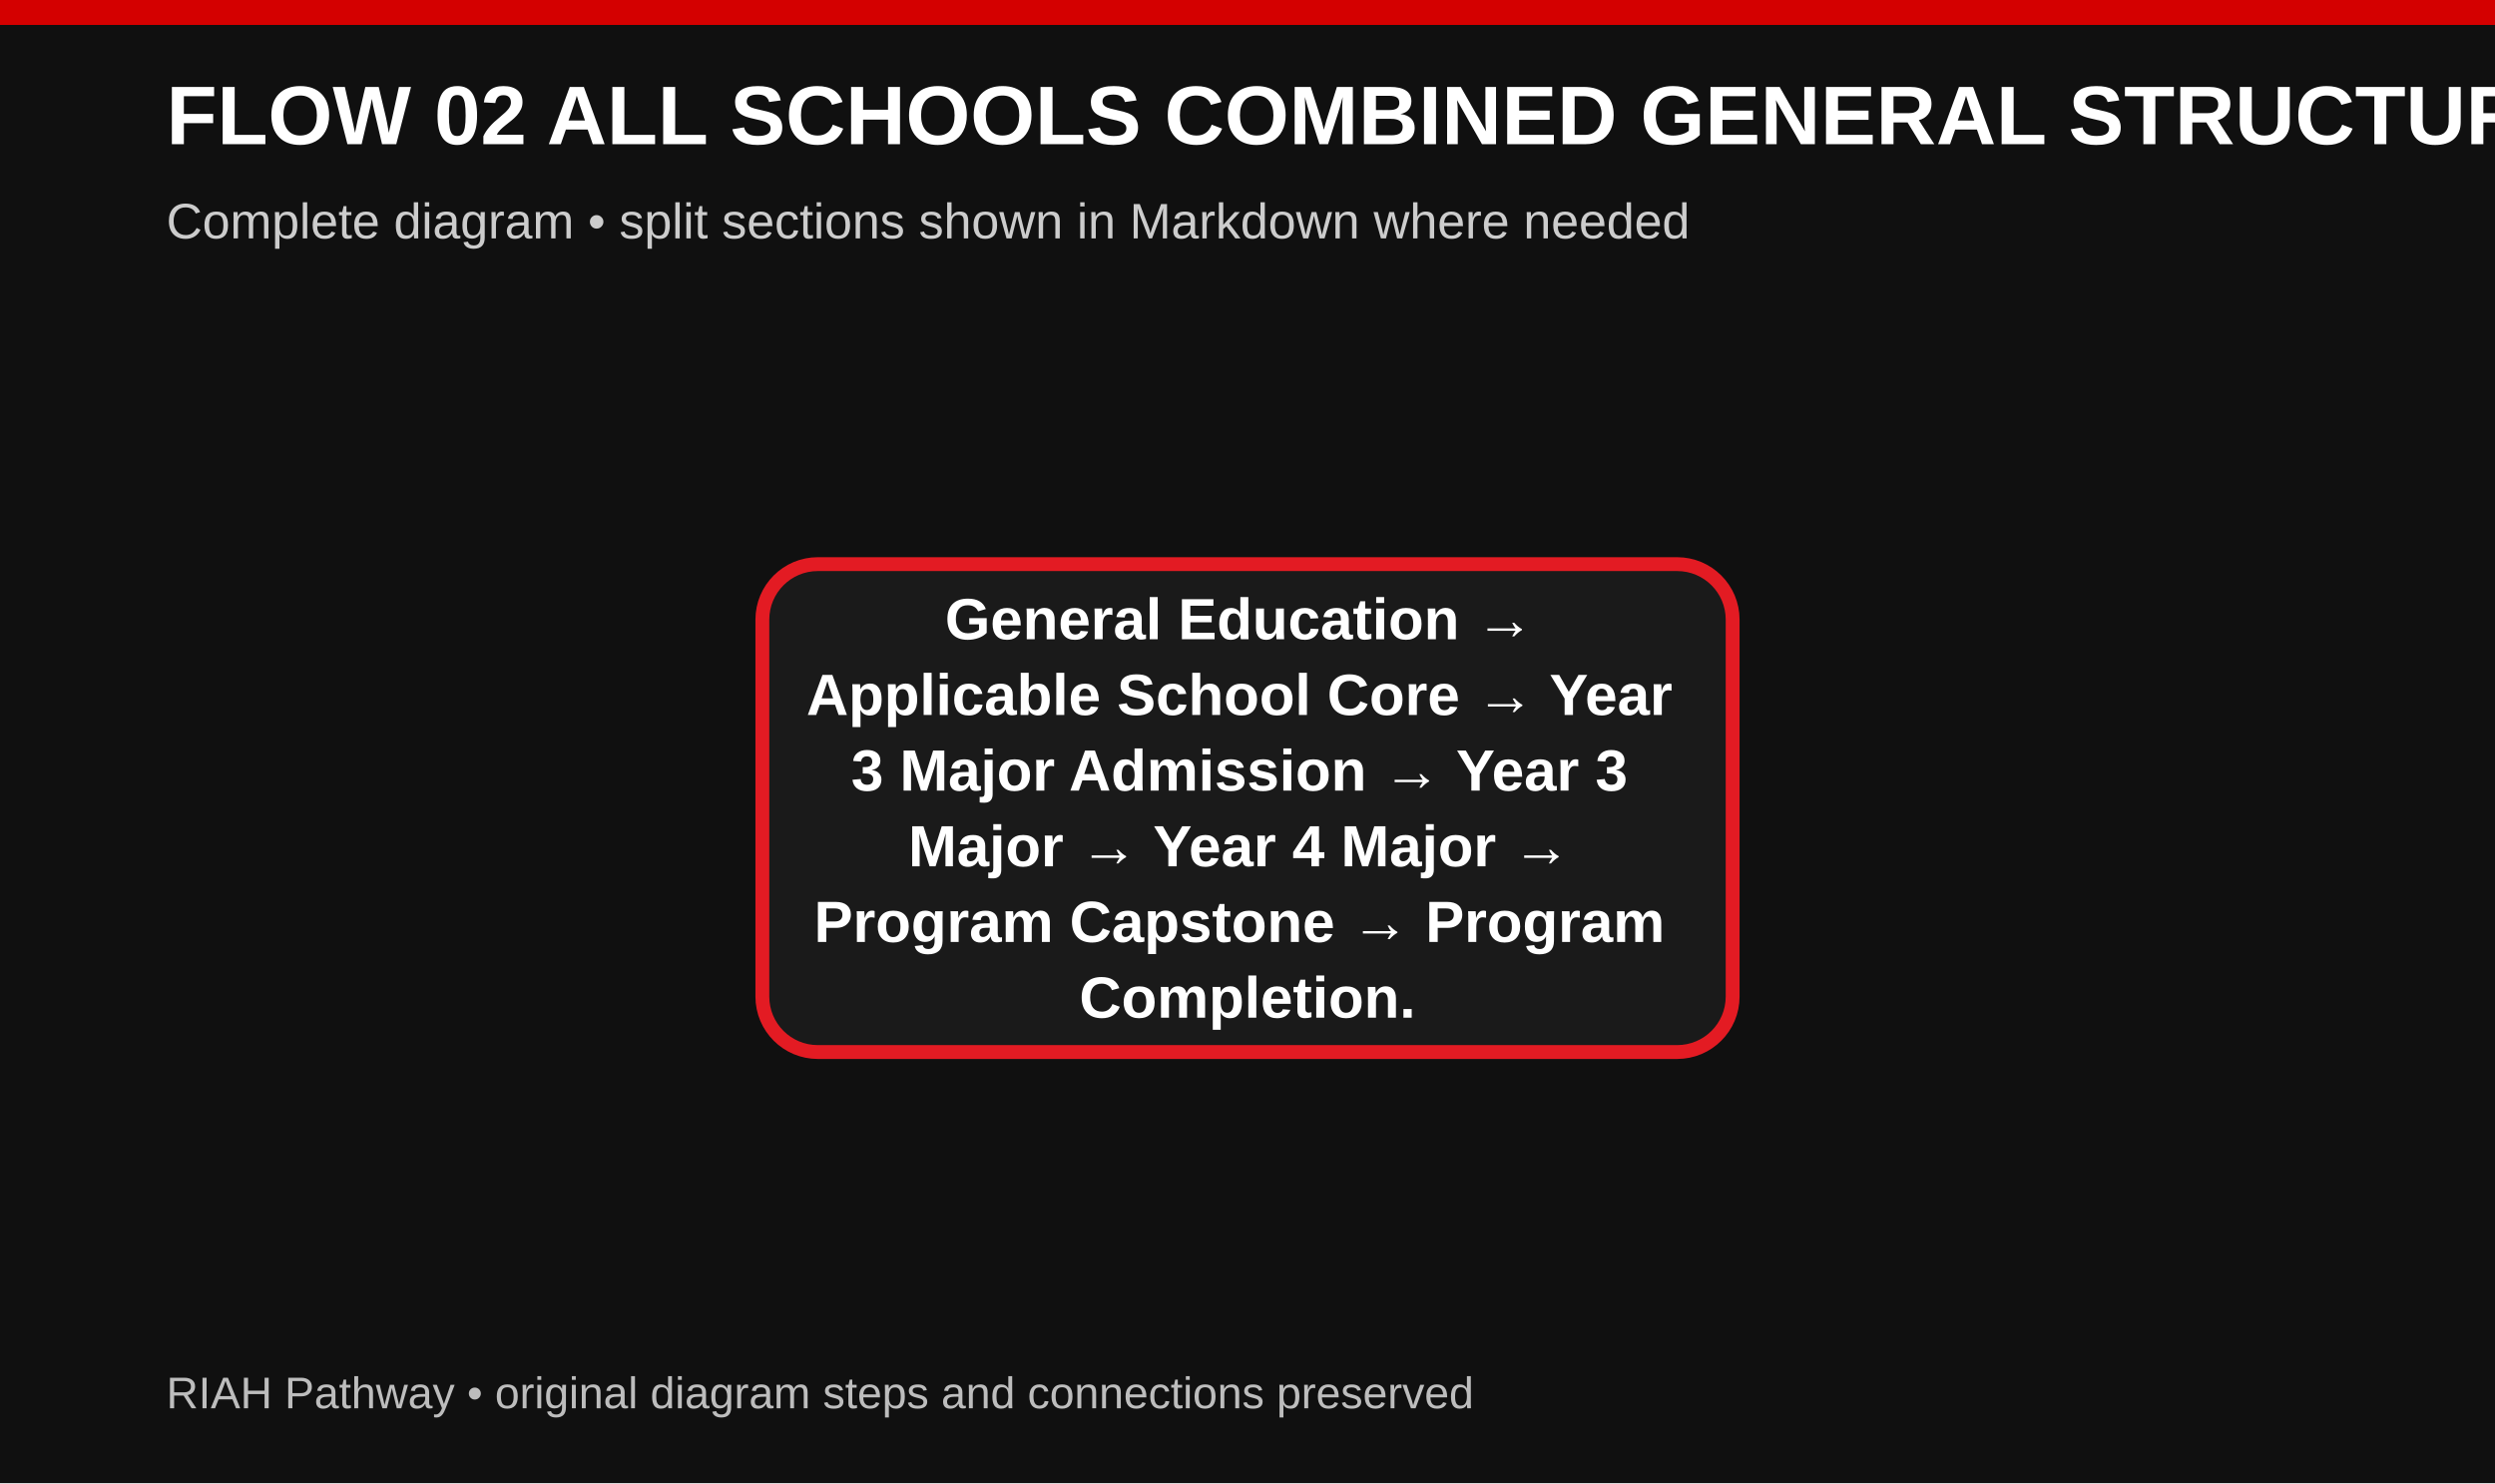
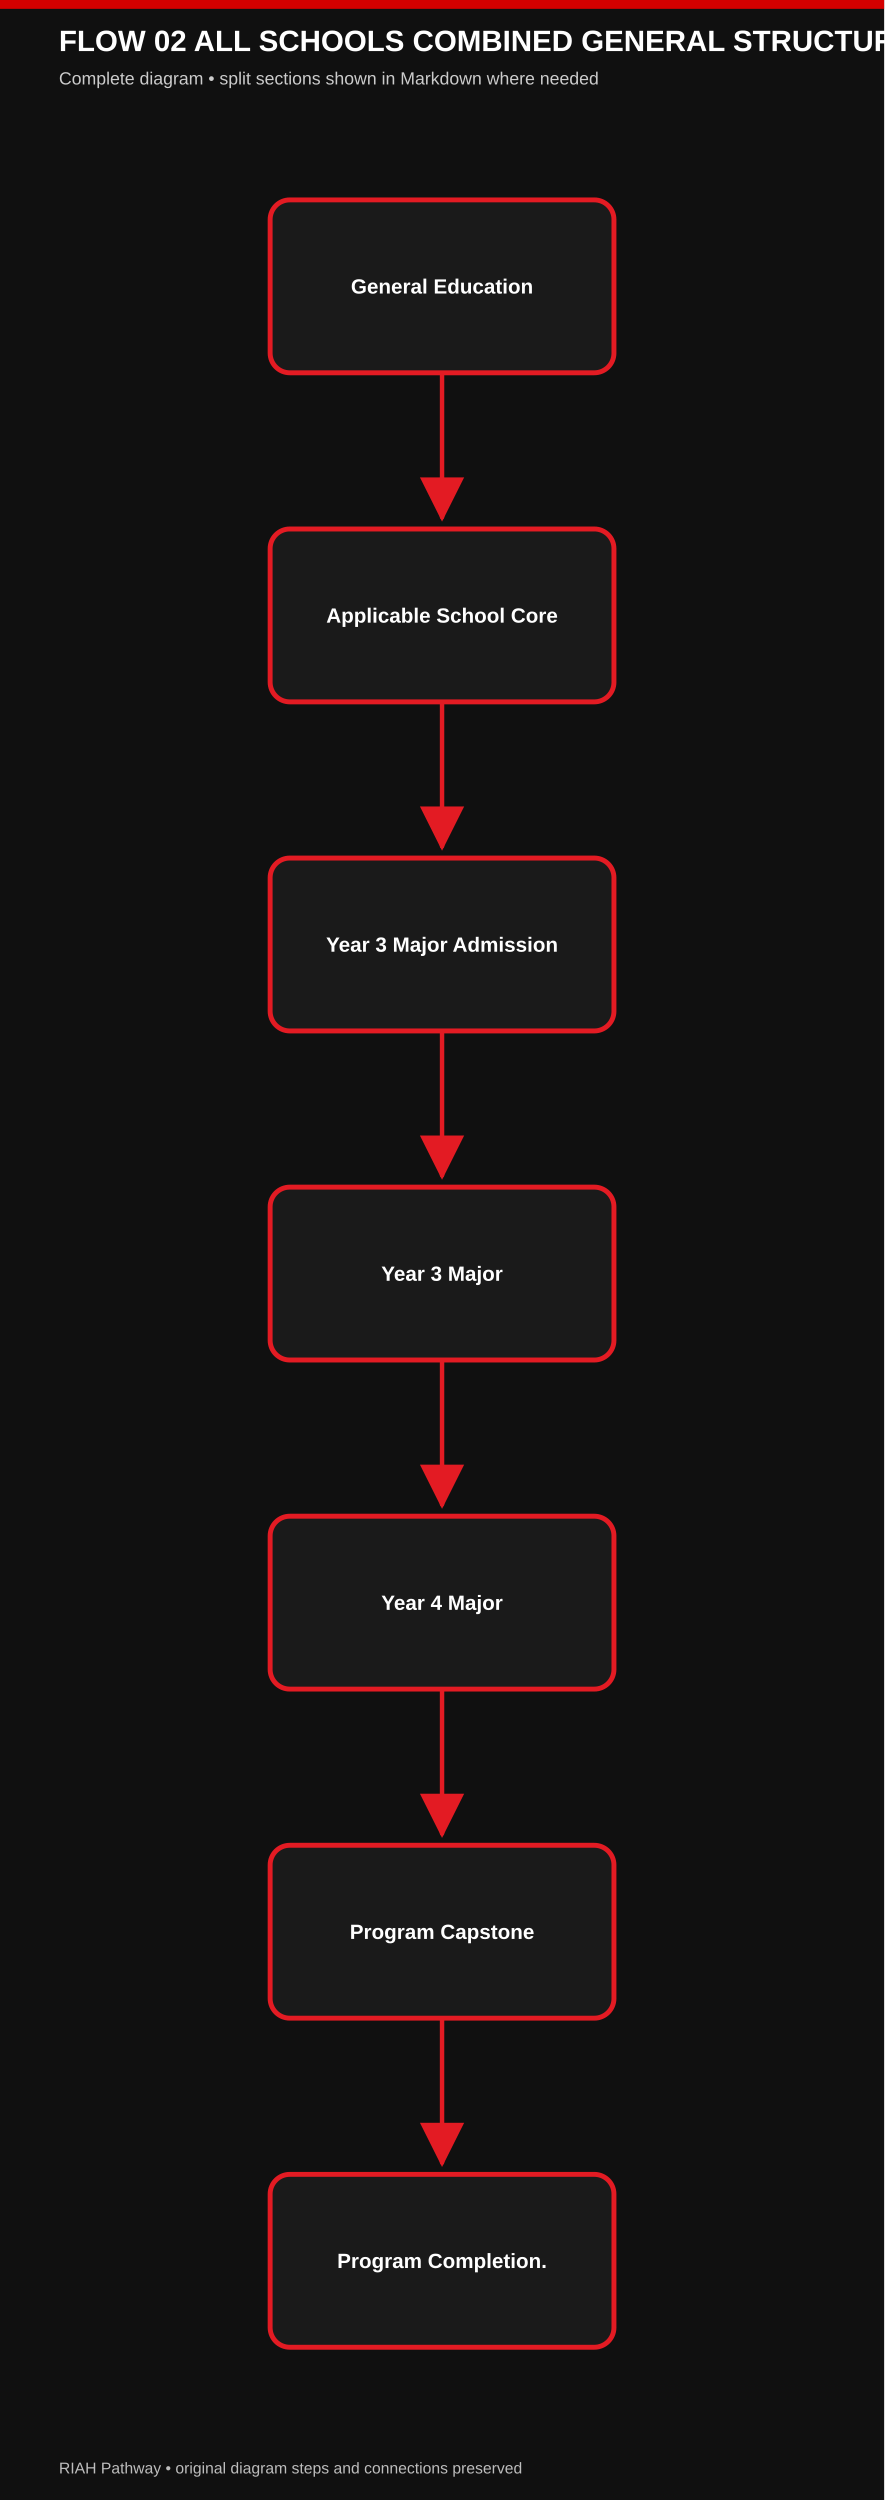
- <svg xmlns="http://www.w3.org/2000/svg" width="900" height="535" viewBox="0 0 900 535" role="img" aria-label="FLOW 02 ALL SCHOOLS COMBINED GENERAL STRUCTURE">
+ <svg xmlns="http://www.w3.org/2000/svg" width="900" height="2545" viewBox="0 0 900 2545" role="img" aria-label="FLOW 02 ALL SCHOOLS COMBINED GENERAL STRUCTURE">
  <defs>
    <marker id="arrow" markerWidth="10" markerHeight="10" refX="9" refY="5" orient="auto">
      <path d="M0,0 L10,5 L0,10 Z" fill="#E31B23" />
    </marker>
  </defs>
-   <rect width="900" height="535" fill="#101010" />
+   <rect width="900" height="2545" fill="#101010" />
  <rect width="900" height="9" fill="#D40000" />
  <text x="60" y="52" fill="#FFFFFF" font-family="Arial,DejaVu Sans,sans-serif" font-size="30" font-weight="700">FLOW 02 ALL SCHOOLS COMBINED GENERAL STRUCTURE</text>
  <text x="60" y="86" fill="#CCCCCC" font-family="Arial,DejaVu Sans,sans-serif" font-size="18">Complete diagram • split sections shown in Markdown where needed</text>
+   <path d="M450,379.5 L450,453 L450,453 L450,526.5" stroke="#E31B23" stroke-width="4.5" fill="none" stroke-linecap="round" stroke-linejoin="round" marker-end="url(#arrow)" />
+   <path d="M450,714.5 L450,788 L450,788 L450,861.5" stroke="#E31B23" stroke-width="4.5" fill="none" stroke-linecap="round" stroke-linejoin="round" marker-end="url(#arrow)" />
+   <path d="M450,1049.5 L450,1123 L450,1123 L450,1196.5" stroke="#E31B23" stroke-width="4.5" fill="none" stroke-linecap="round" stroke-linejoin="round" marker-end="url(#arrow)" />
+   <path d="M450,1384.5 L450,1458 L450,1458 L450,1531.5" stroke="#E31B23" stroke-width="4.5" fill="none" stroke-linecap="round" stroke-linejoin="round" marker-end="url(#arrow)" />
+   <path d="M450,1719.5 L450,1793 L450,1793 L450,1866.5" stroke="#E31B23" stroke-width="4.5" fill="none" stroke-linecap="round" stroke-linejoin="round" marker-end="url(#arrow)" />
+   <path d="M450,2054.5 L450,2128 L450,2128 L450,2201.5" stroke="#E31B23" stroke-width="4.5" fill="none" stroke-linecap="round" stroke-linejoin="round" marker-end="url(#arrow)" />
  <rect x="275" y="203.5" width="350" height="176" rx="20" fill="#1A1A1A" stroke="#E31B23" stroke-width="5" />
-   <text x="450" y="230.6" font-family="Arial,DejaVu Sans,sans-serif" fill="#FFFFFF" font-size="21" font-weight="700" text-anchor="middle">
-     <tspan x="450" dy="0">General Education →</tspan>
-     <tspan x="450" dy="27.3">Applicable School Core → Year</tspan>
-     <tspan x="450" dy="27.3">3 Major Admission → Year 3</tspan>
-     <tspan x="450" dy="27.3">Major → Year 4 Major →</tspan>
-     <tspan x="450" dy="27.3">Program Capstone → Program</tspan>
-     <tspan x="450" dy="27.3">Completion.</tspan>
+   <text x="450" y="298.85" font-family="Arial,DejaVu Sans,sans-serif" fill="#FFFFFF" font-size="21" font-weight="700" text-anchor="middle">
+     <tspan x="450" dy="0">General Education</tspan>
  </text>
-   <text x="60" y="508" fill="#BDBDBD" font-family="Arial,DejaVu Sans,sans-serif" font-size="16">RIAH Pathway • original diagram steps and connections preserved</text>
+   <rect x="275" y="538.5" width="350" height="176" rx="20" fill="#1A1A1A" stroke="#E31B23" stroke-width="5" />
+   <text x="450" y="633.85" font-family="Arial,DejaVu Sans,sans-serif" fill="#FFFFFF" font-size="21" font-weight="700" text-anchor="middle">
+     <tspan x="450" dy="0">Applicable School Core</tspan>
+   </text>
+   <rect x="275" y="873.5" width="350" height="176" rx="20" fill="#1A1A1A" stroke="#E31B23" stroke-width="5" />
+   <text x="450" y="968.85" font-family="Arial,DejaVu Sans,sans-serif" fill="#FFFFFF" font-size="21" font-weight="700" text-anchor="middle">
+     <tspan x="450" dy="0">Year 3 Major Admission</tspan>
+   </text>
+   <rect x="275" y="1208.5" width="350" height="176" rx="20" fill="#1A1A1A" stroke="#E31B23" stroke-width="5" />
+   <text x="450" y="1303.85" font-family="Arial,DejaVu Sans,sans-serif" fill="#FFFFFF" font-size="21" font-weight="700" text-anchor="middle">
+     <tspan x="450" dy="0">Year 3 Major</tspan>
+   </text>
+   <rect x="275" y="1543.5" width="350" height="176" rx="20" fill="#1A1A1A" stroke="#E31B23" stroke-width="5" />
+   <text x="450" y="1638.85" font-family="Arial,DejaVu Sans,sans-serif" fill="#FFFFFF" font-size="21" font-weight="700" text-anchor="middle">
+     <tspan x="450" dy="0">Year 4 Major</tspan>
+   </text>
+   <rect x="275" y="1878.5" width="350" height="176" rx="20" fill="#1A1A1A" stroke="#E31B23" stroke-width="5" />
+   <text x="450" y="1973.85" font-family="Arial,DejaVu Sans,sans-serif" fill="#FFFFFF" font-size="21" font-weight="700" text-anchor="middle">
+     <tspan x="450" dy="0">Program Capstone</tspan>
+   </text>
+   <rect x="275" y="2213.5" width="350" height="176" rx="20" fill="#1A1A1A" stroke="#E31B23" stroke-width="5" />
+   <text x="450" y="2308.85" font-family="Arial,DejaVu Sans,sans-serif" fill="#FFFFFF" font-size="21" font-weight="700" text-anchor="middle">
+     <tspan x="450" dy="0">Program Completion.</tspan>
+   </text>
+   <text x="60" y="2518" fill="#BDBDBD" font-family="Arial,DejaVu Sans,sans-serif" font-size="16">RIAH Pathway • original diagram steps and connections preserved</text>
</svg>
